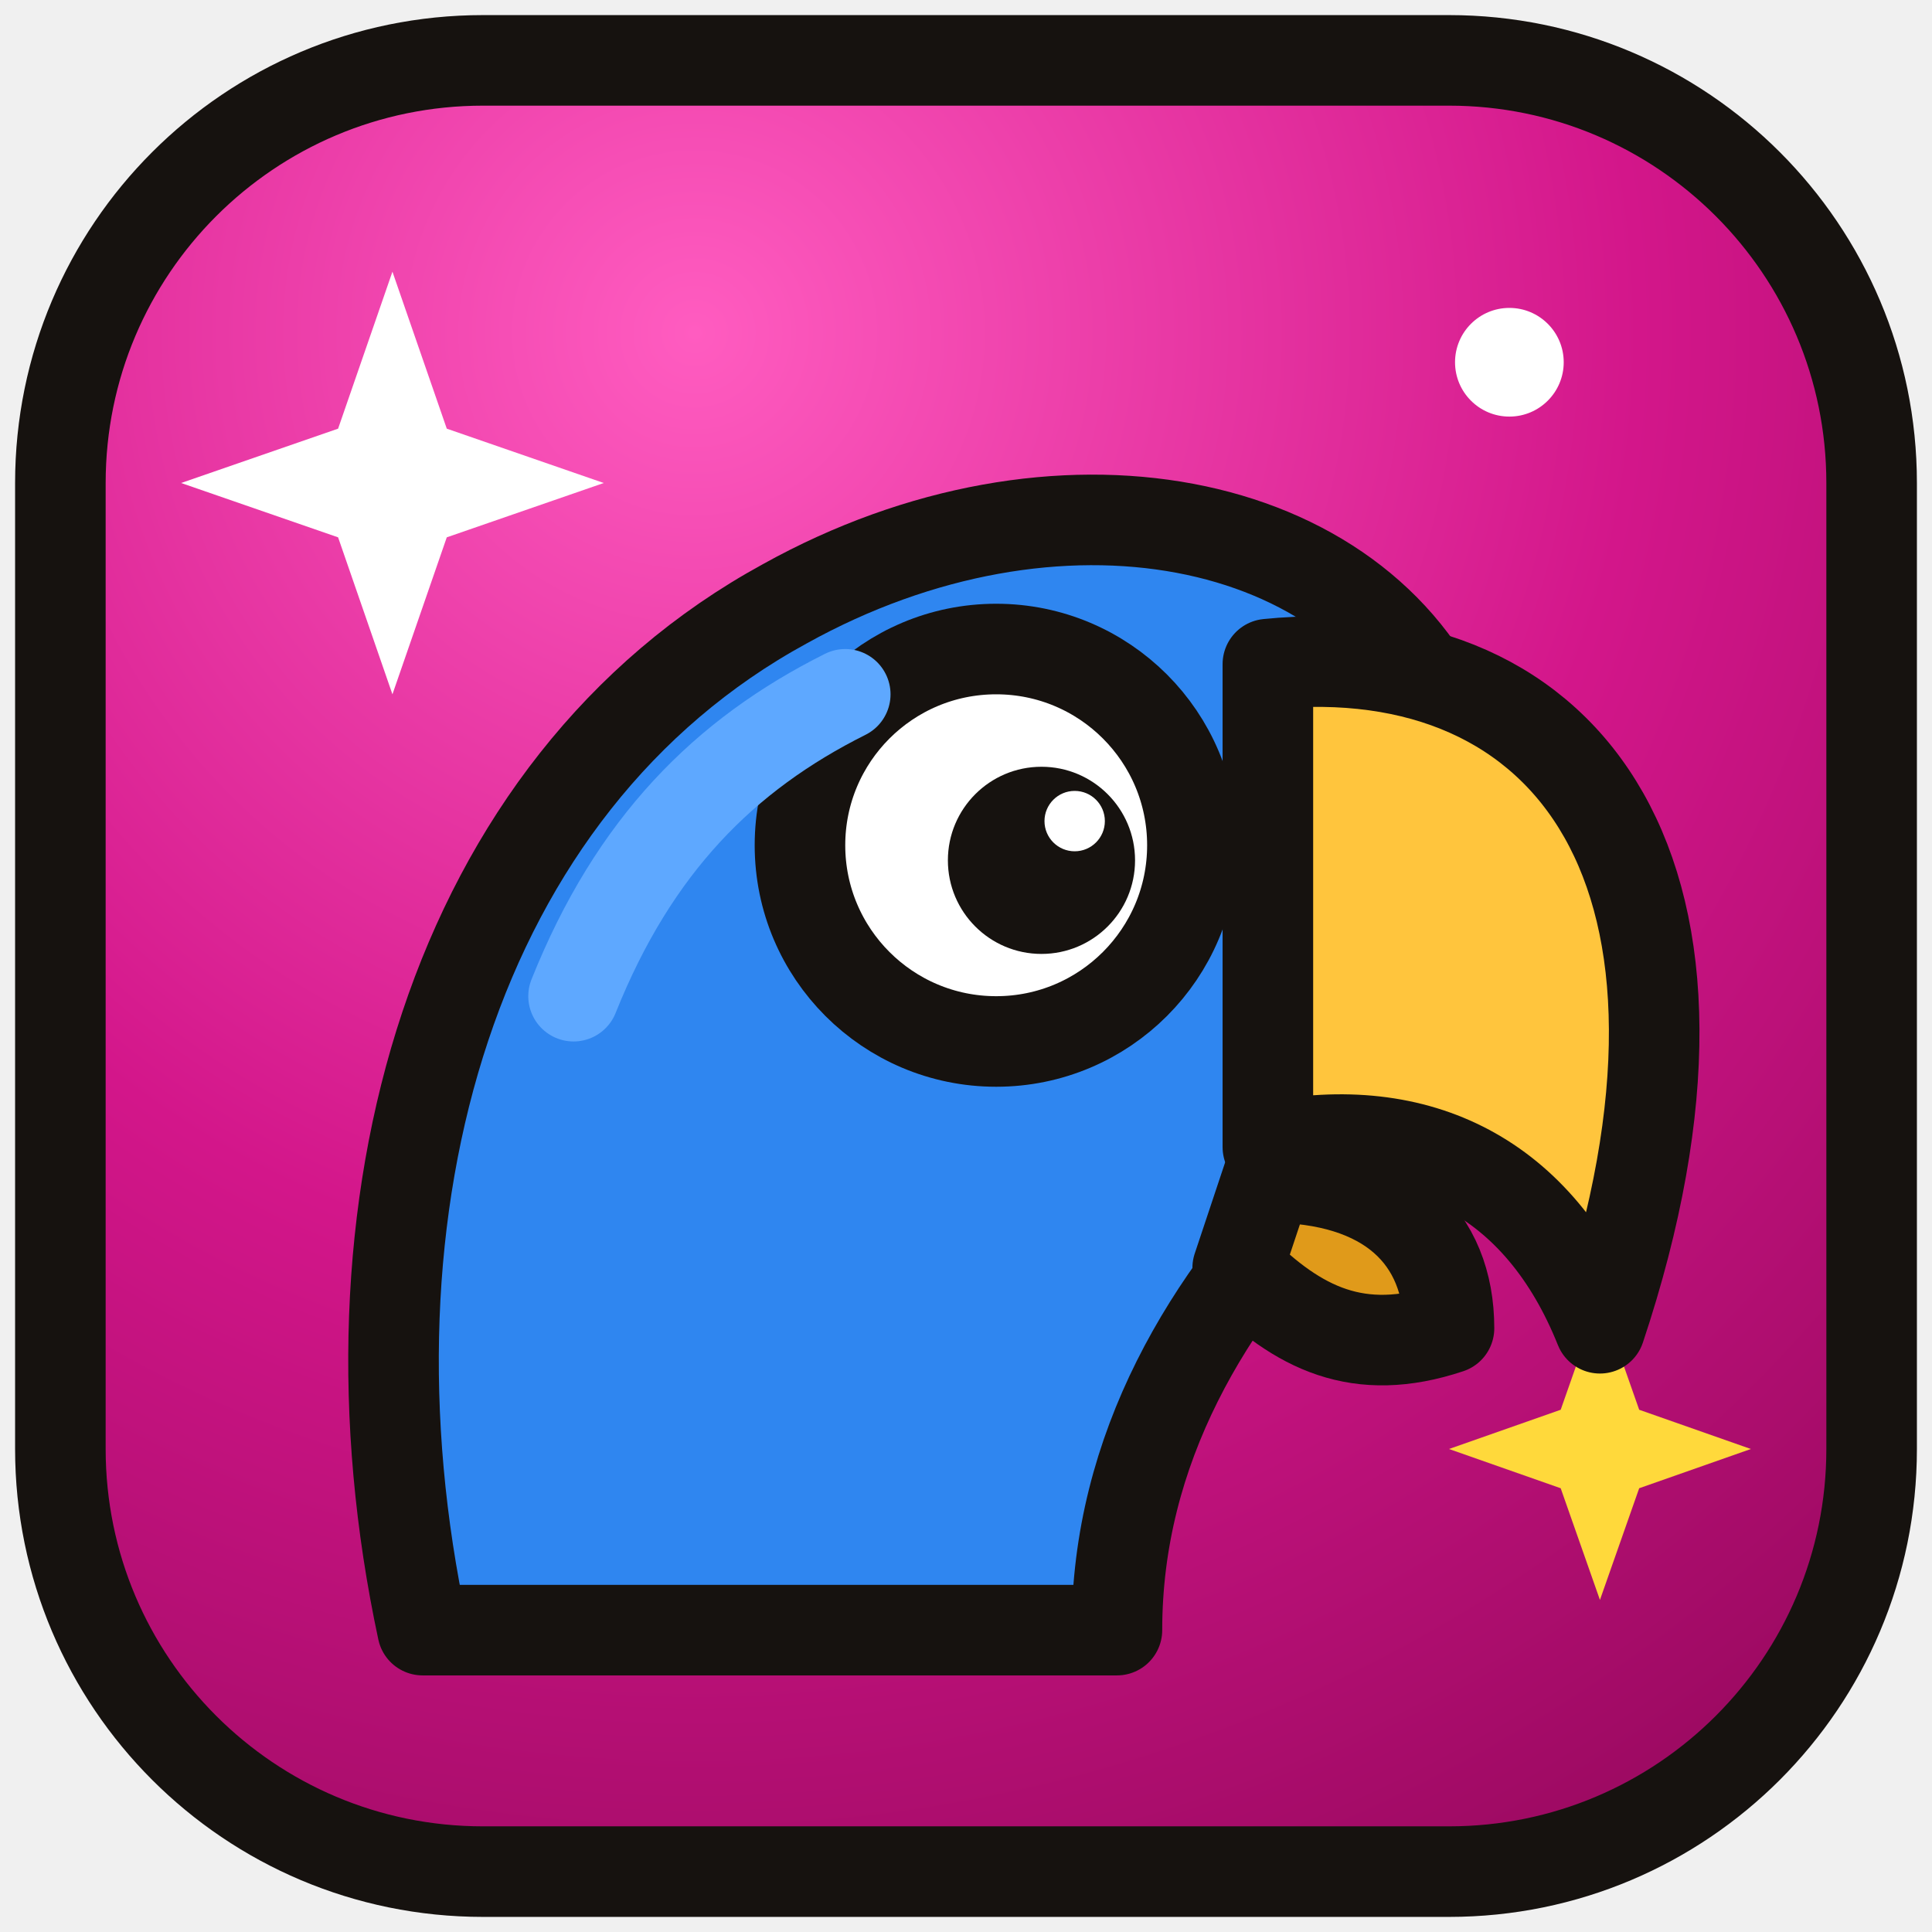
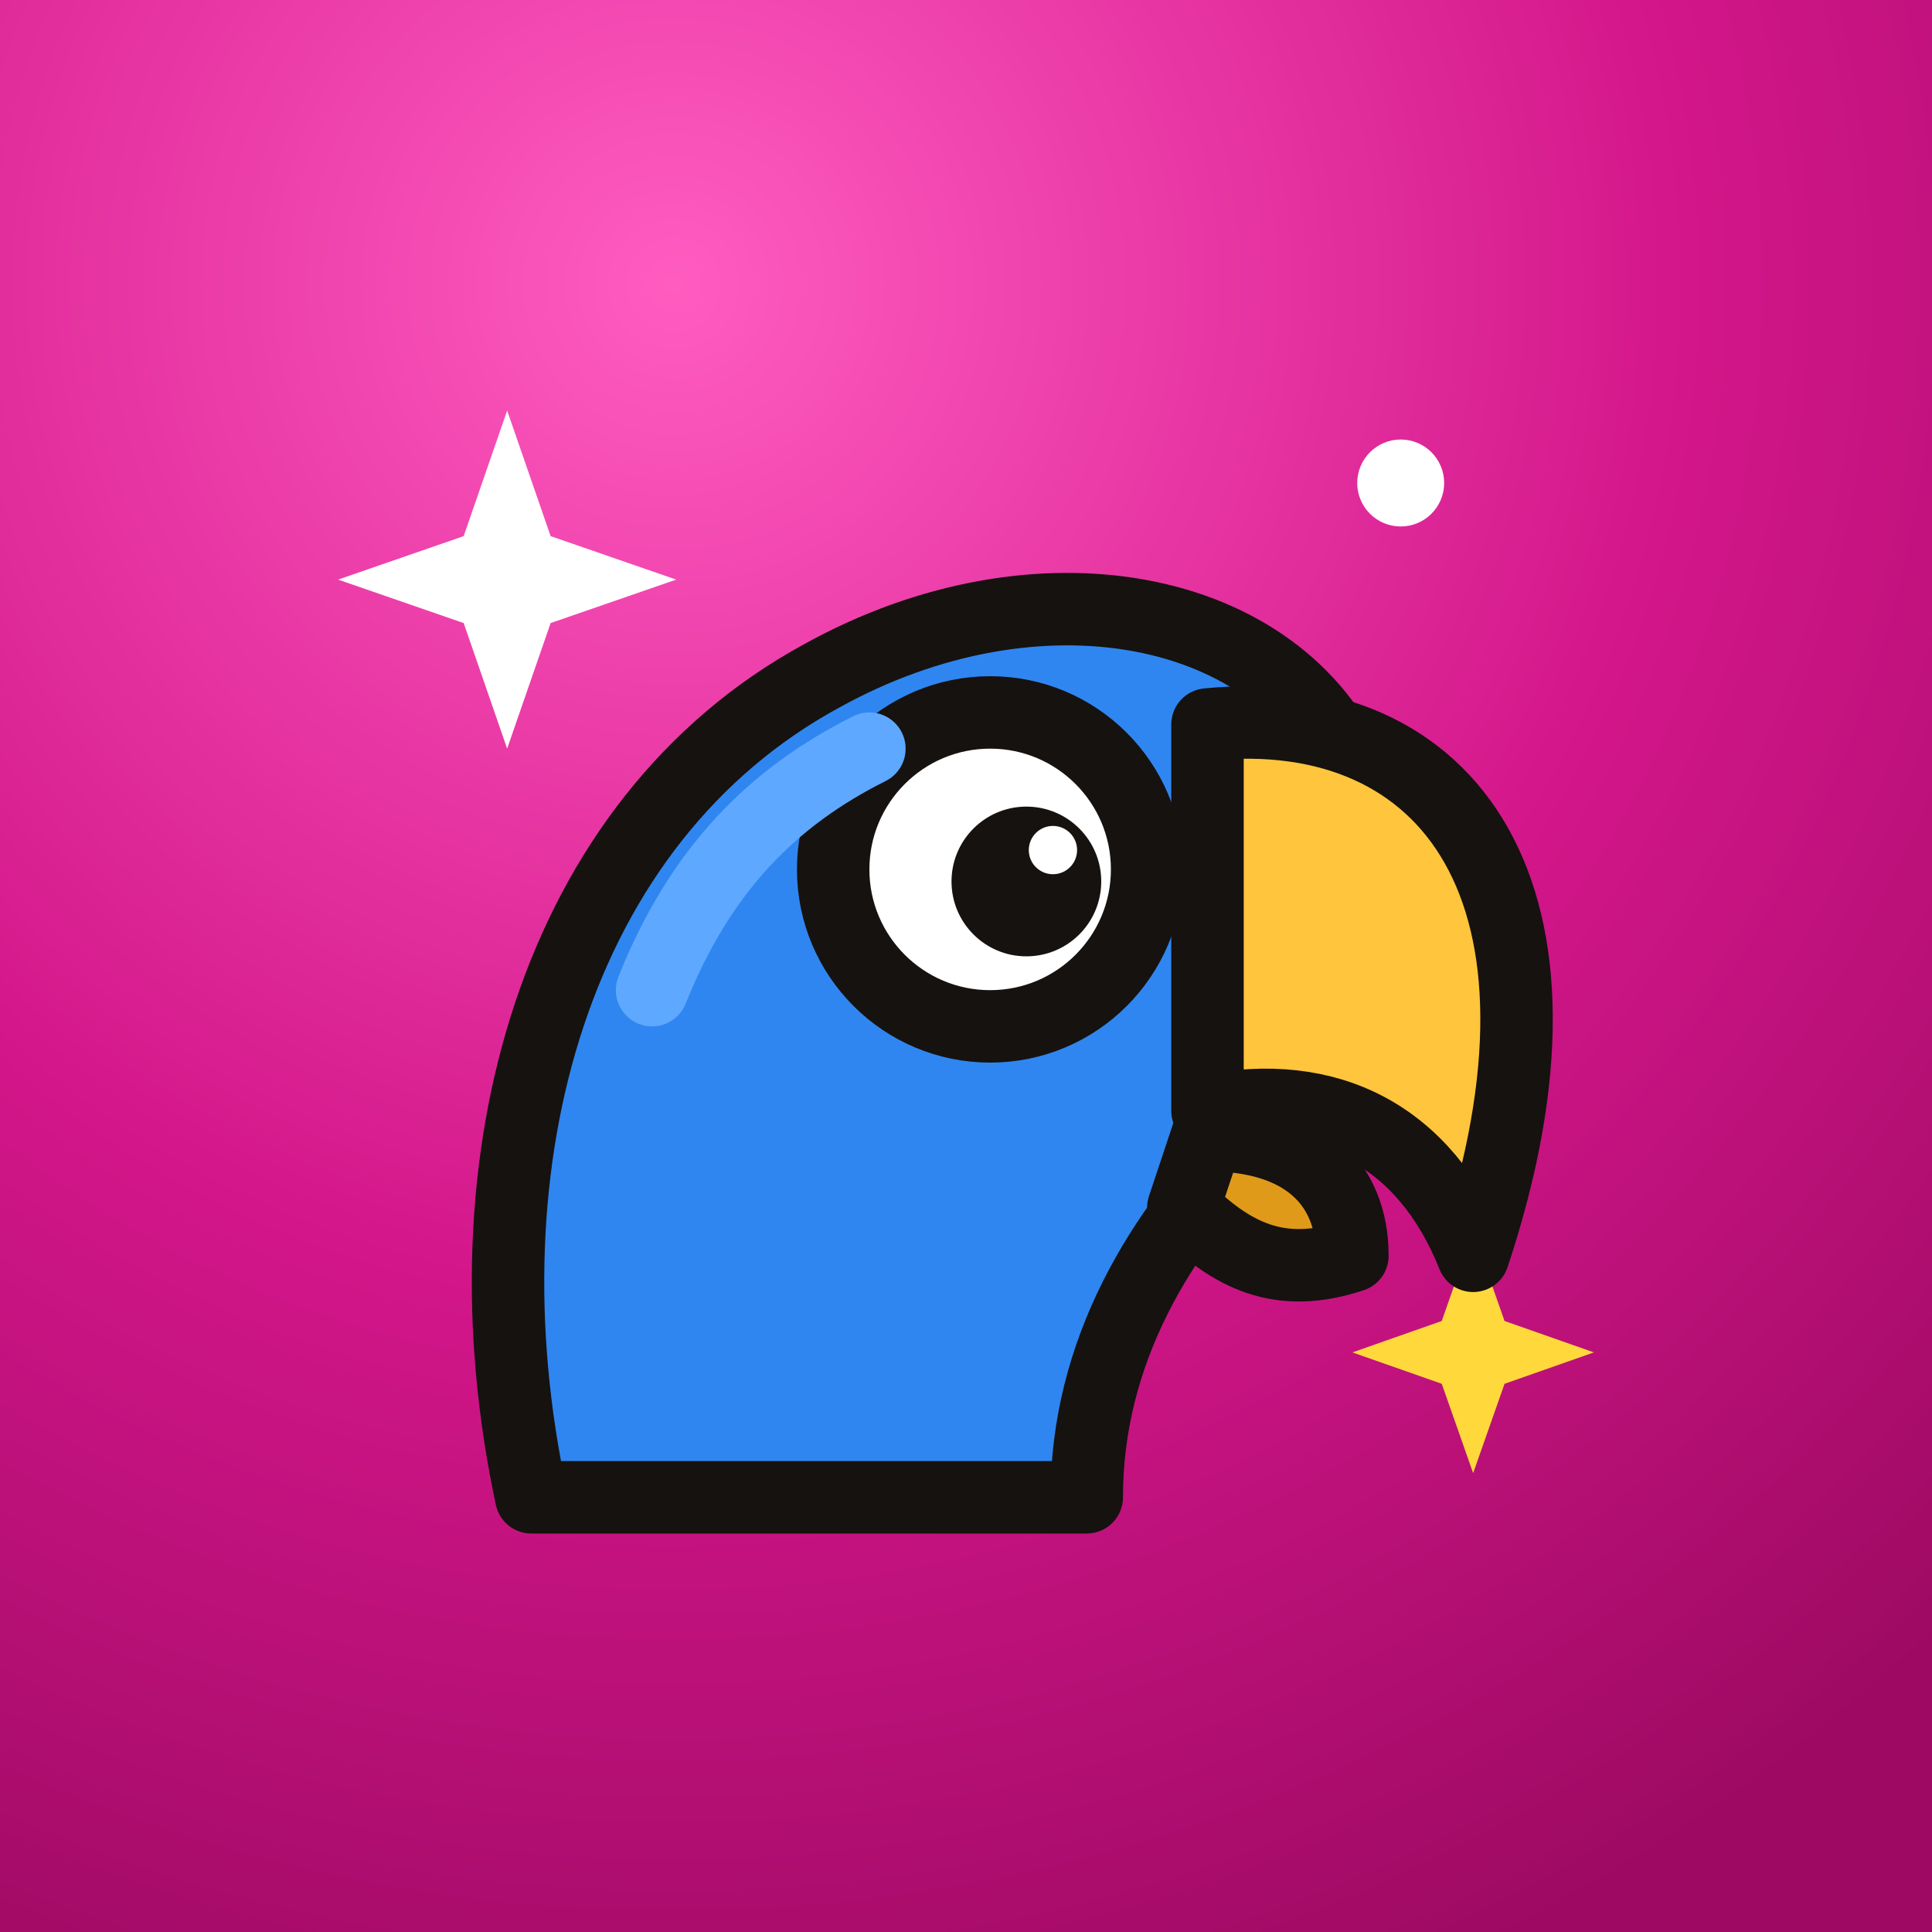
<svg xmlns="http://www.w3.org/2000/svg" viewBox="0 0 64 64">
  <defs>
    <radialGradient id="m" cx="35%" cy="15%" r="95%">
      <stop offset="0" stop-color="#FF5CC0" />
      <stop offset=".55" stop-color="#D3168A" />
      <stop offset="1" stop-color="#9E0A63" />
    </radialGradient>
  </defs>
-   <rect x="2" y="2" width="60" height="60" rx="14" fill="url(#m)" stroke="#16120F" stroke-width="3" />
-   <path d="M13 9l1.8 5.2L20 16l-5.2 1.8L13 23l-1.8-5.2L6 16l5.2-1.8Z" fill="#fff" />
-   <path d="M53 43l1.3 3.7L58 48l-3.7 1.3L53 53l-1.3-3.7L48 48l3.7-1.3Z" fill="#FFD93B" />
-   <circle cx="50" cy="12" r="1.8" fill="#fff" />
-   <g stroke="#16120F" stroke-width="3" stroke-linejoin="round">
-     <path d="M14 54c-3-14 1-28 12-34 9-5 19-3 22 4 2 5 0 11-4 15-4 4-7 9-7 15Z" fill="#2F86F0" />
-     <path d="M42 39c4 0 6 2 6 5-3 1-5 0-7-2Z" fill="#E09A1A" />
-     <path d="M42 22c10-1 16 7 11 22-2-5-6-7-11-6Z" fill="#FFC53D" />
-     <circle cx="33" cy="28" r="6.5" fill="#fff" />
+   <rect width="64" height="64" fill="url(#m)" />
+   <g transform="translate(32 32) scale(.8) translate(-32 -32)">
+     <path d="M13 9l1.8 5.2L20 16l-5.2 1.8L13 23l-1.8-5.2L6 16l5.2-1.8Z" fill="#fff" />
+     <path d="M53 43l1.3 3.7L58 48l-3.7 1.3L53 53l-1.3-3.7L48 48l3.7-1.3Z" fill="#FFD93B" />
+     <circle cx="50" cy="12" r="1.8" fill="#fff" />
+     <g stroke="#16120F" stroke-width="3" stroke-linejoin="round">
+       <path d="M14 54c-3-14 1-28 12-34 9-5 19-3 22 4 2 5 0 11-4 15-4 4-7 9-7 15Z" fill="#2F86F0" />
+       <path d="M42 39c4 0 6 2 6 5-3 1-5 0-7-2Z" fill="#E09A1A" />
+       <path d="M42 22c10-1 16 7 11 22-2-5-6-7-11-6Z" fill="#FFC53D" />
+       <circle cx="33" cy="28" r="6.5" fill="#fff" />
+     </g>
+     <circle cx="34.5" cy="28.5" r="3.1" fill="#16120F" />
+     <circle cx="35.6" cy="27.2" r="1" fill="#fff" />
+     <path d="M19 33c2-5 5-8 9-10" fill="none" stroke="#5EA8FF" stroke-width="3" stroke-linecap="round" />
  </g>
-   <circle cx="34.5" cy="28.5" r="3.1" fill="#16120F" />
-   <circle cx="35.6" cy="27.2" r="1" fill="#fff" />
-   <path d="M19 33c2-5 5-8 9-10" fill="none" stroke="#5EA8FF" stroke-width="3" stroke-linecap="round" />
</svg>
